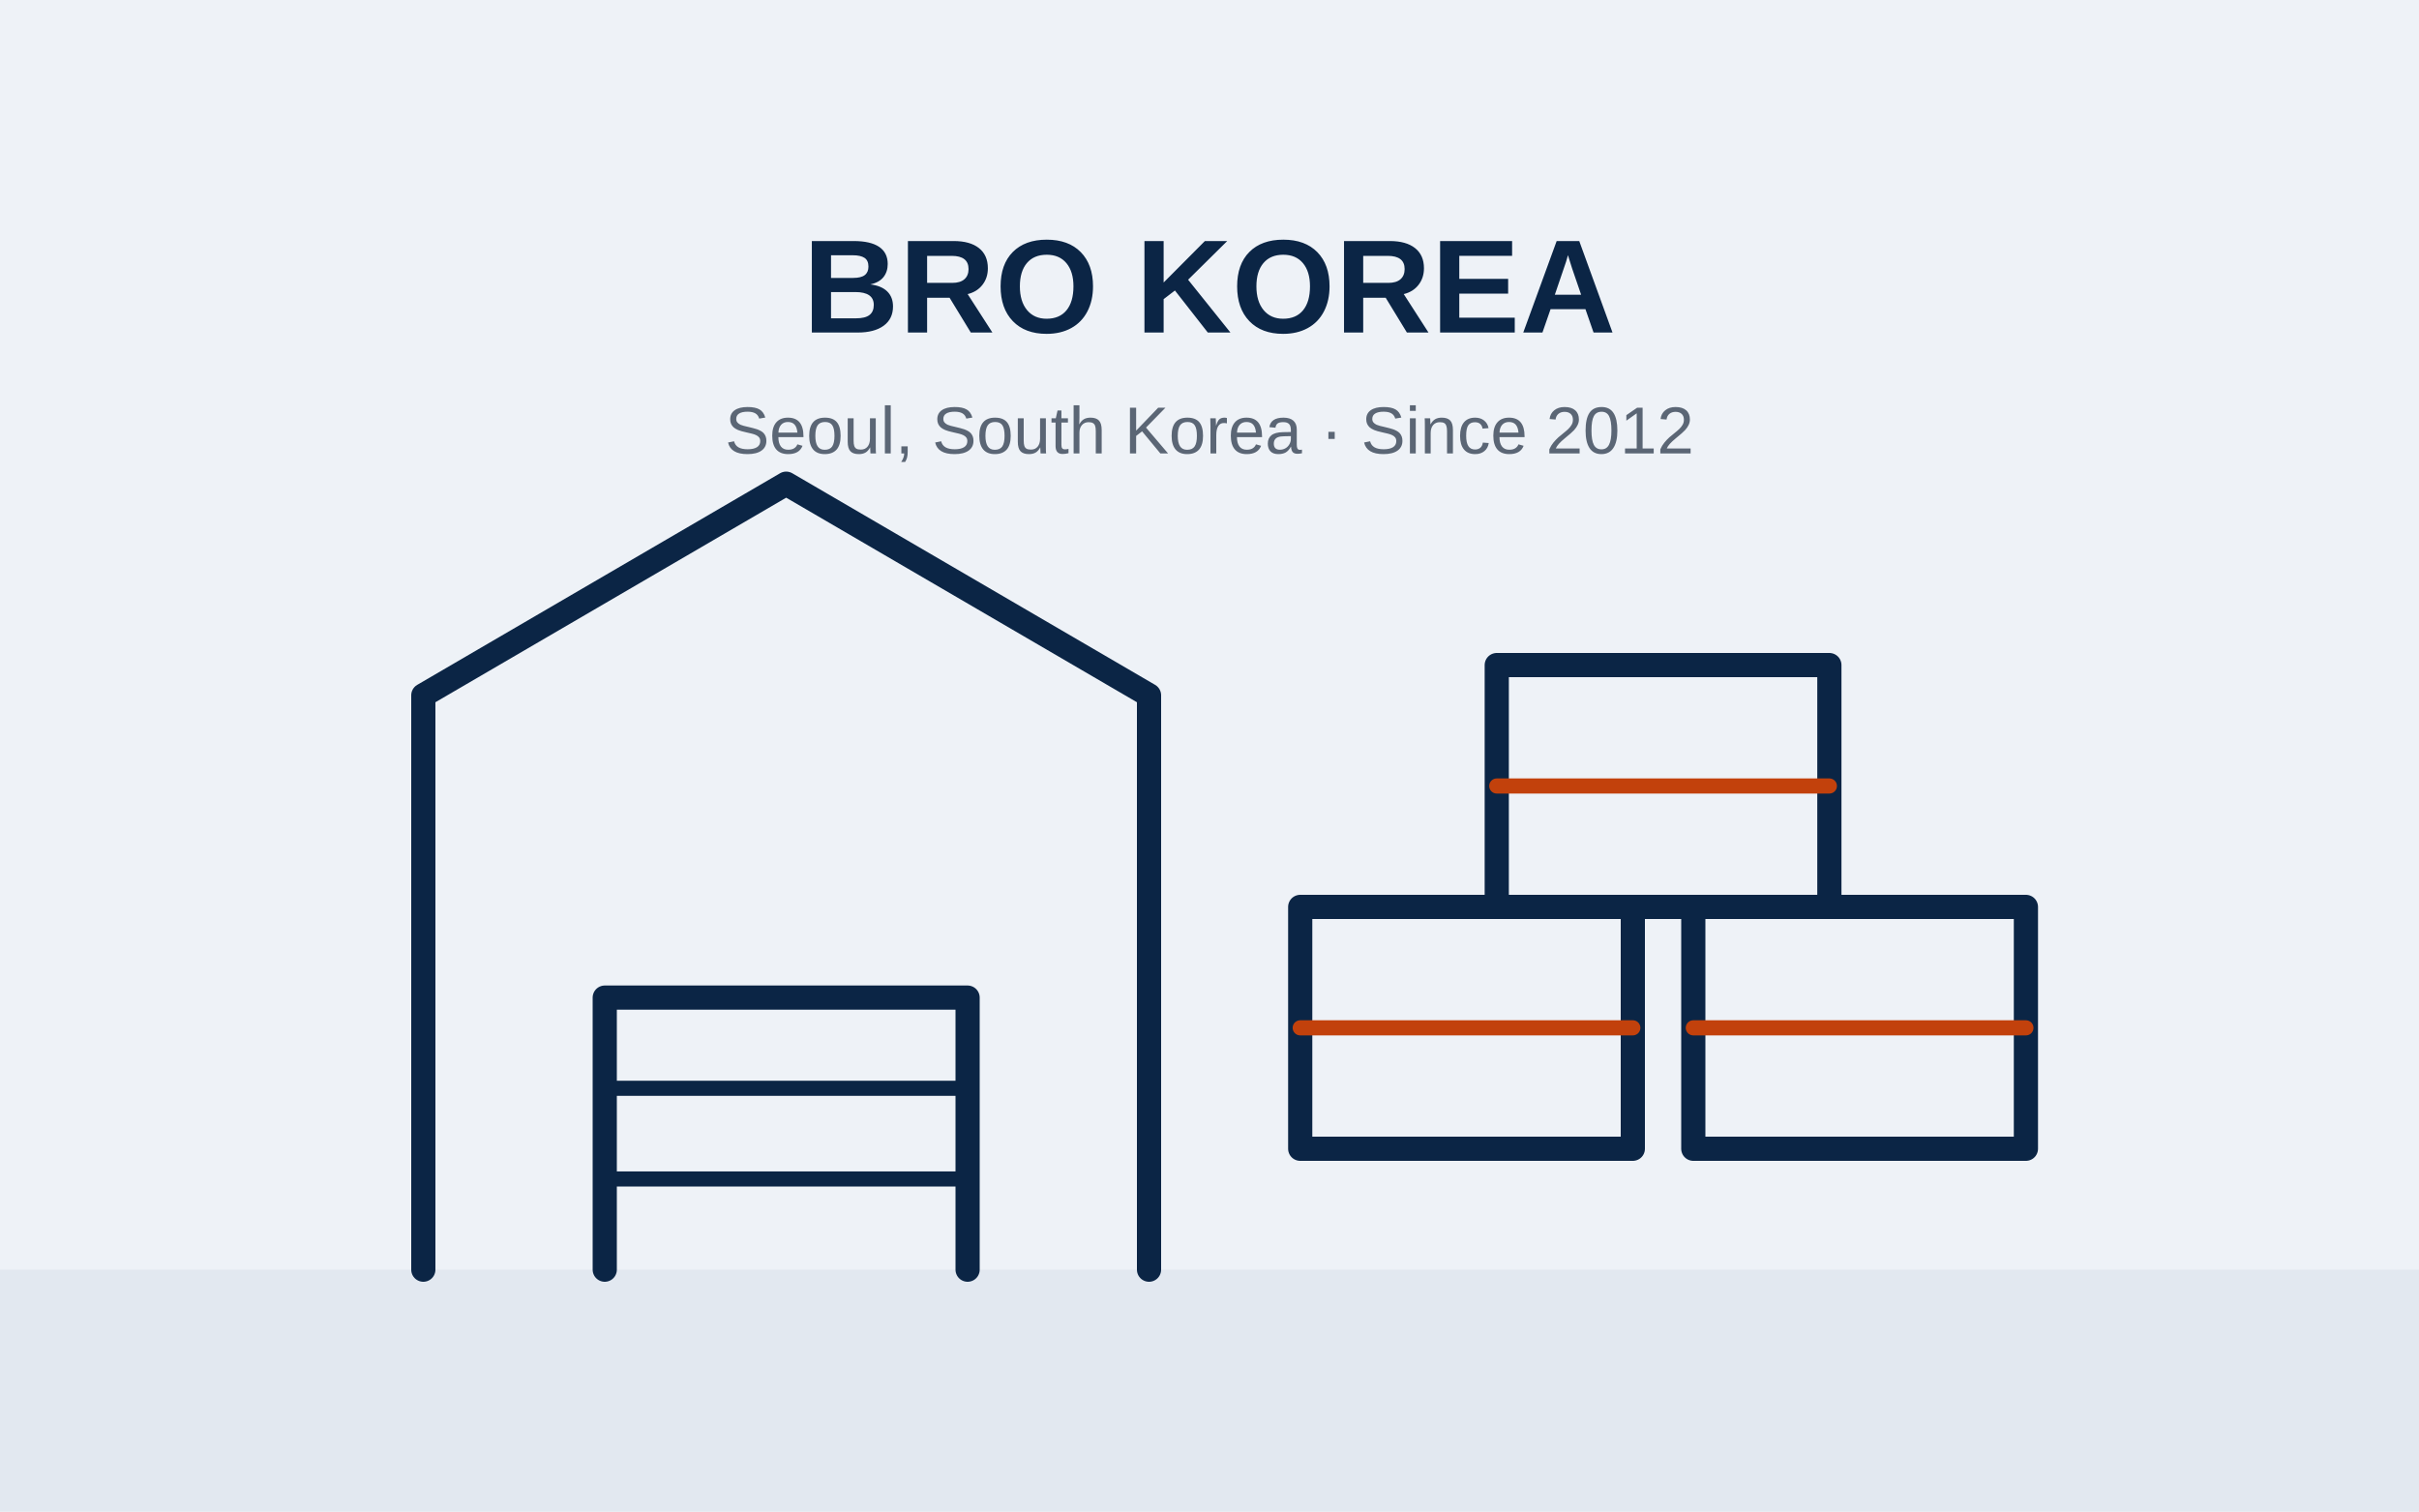
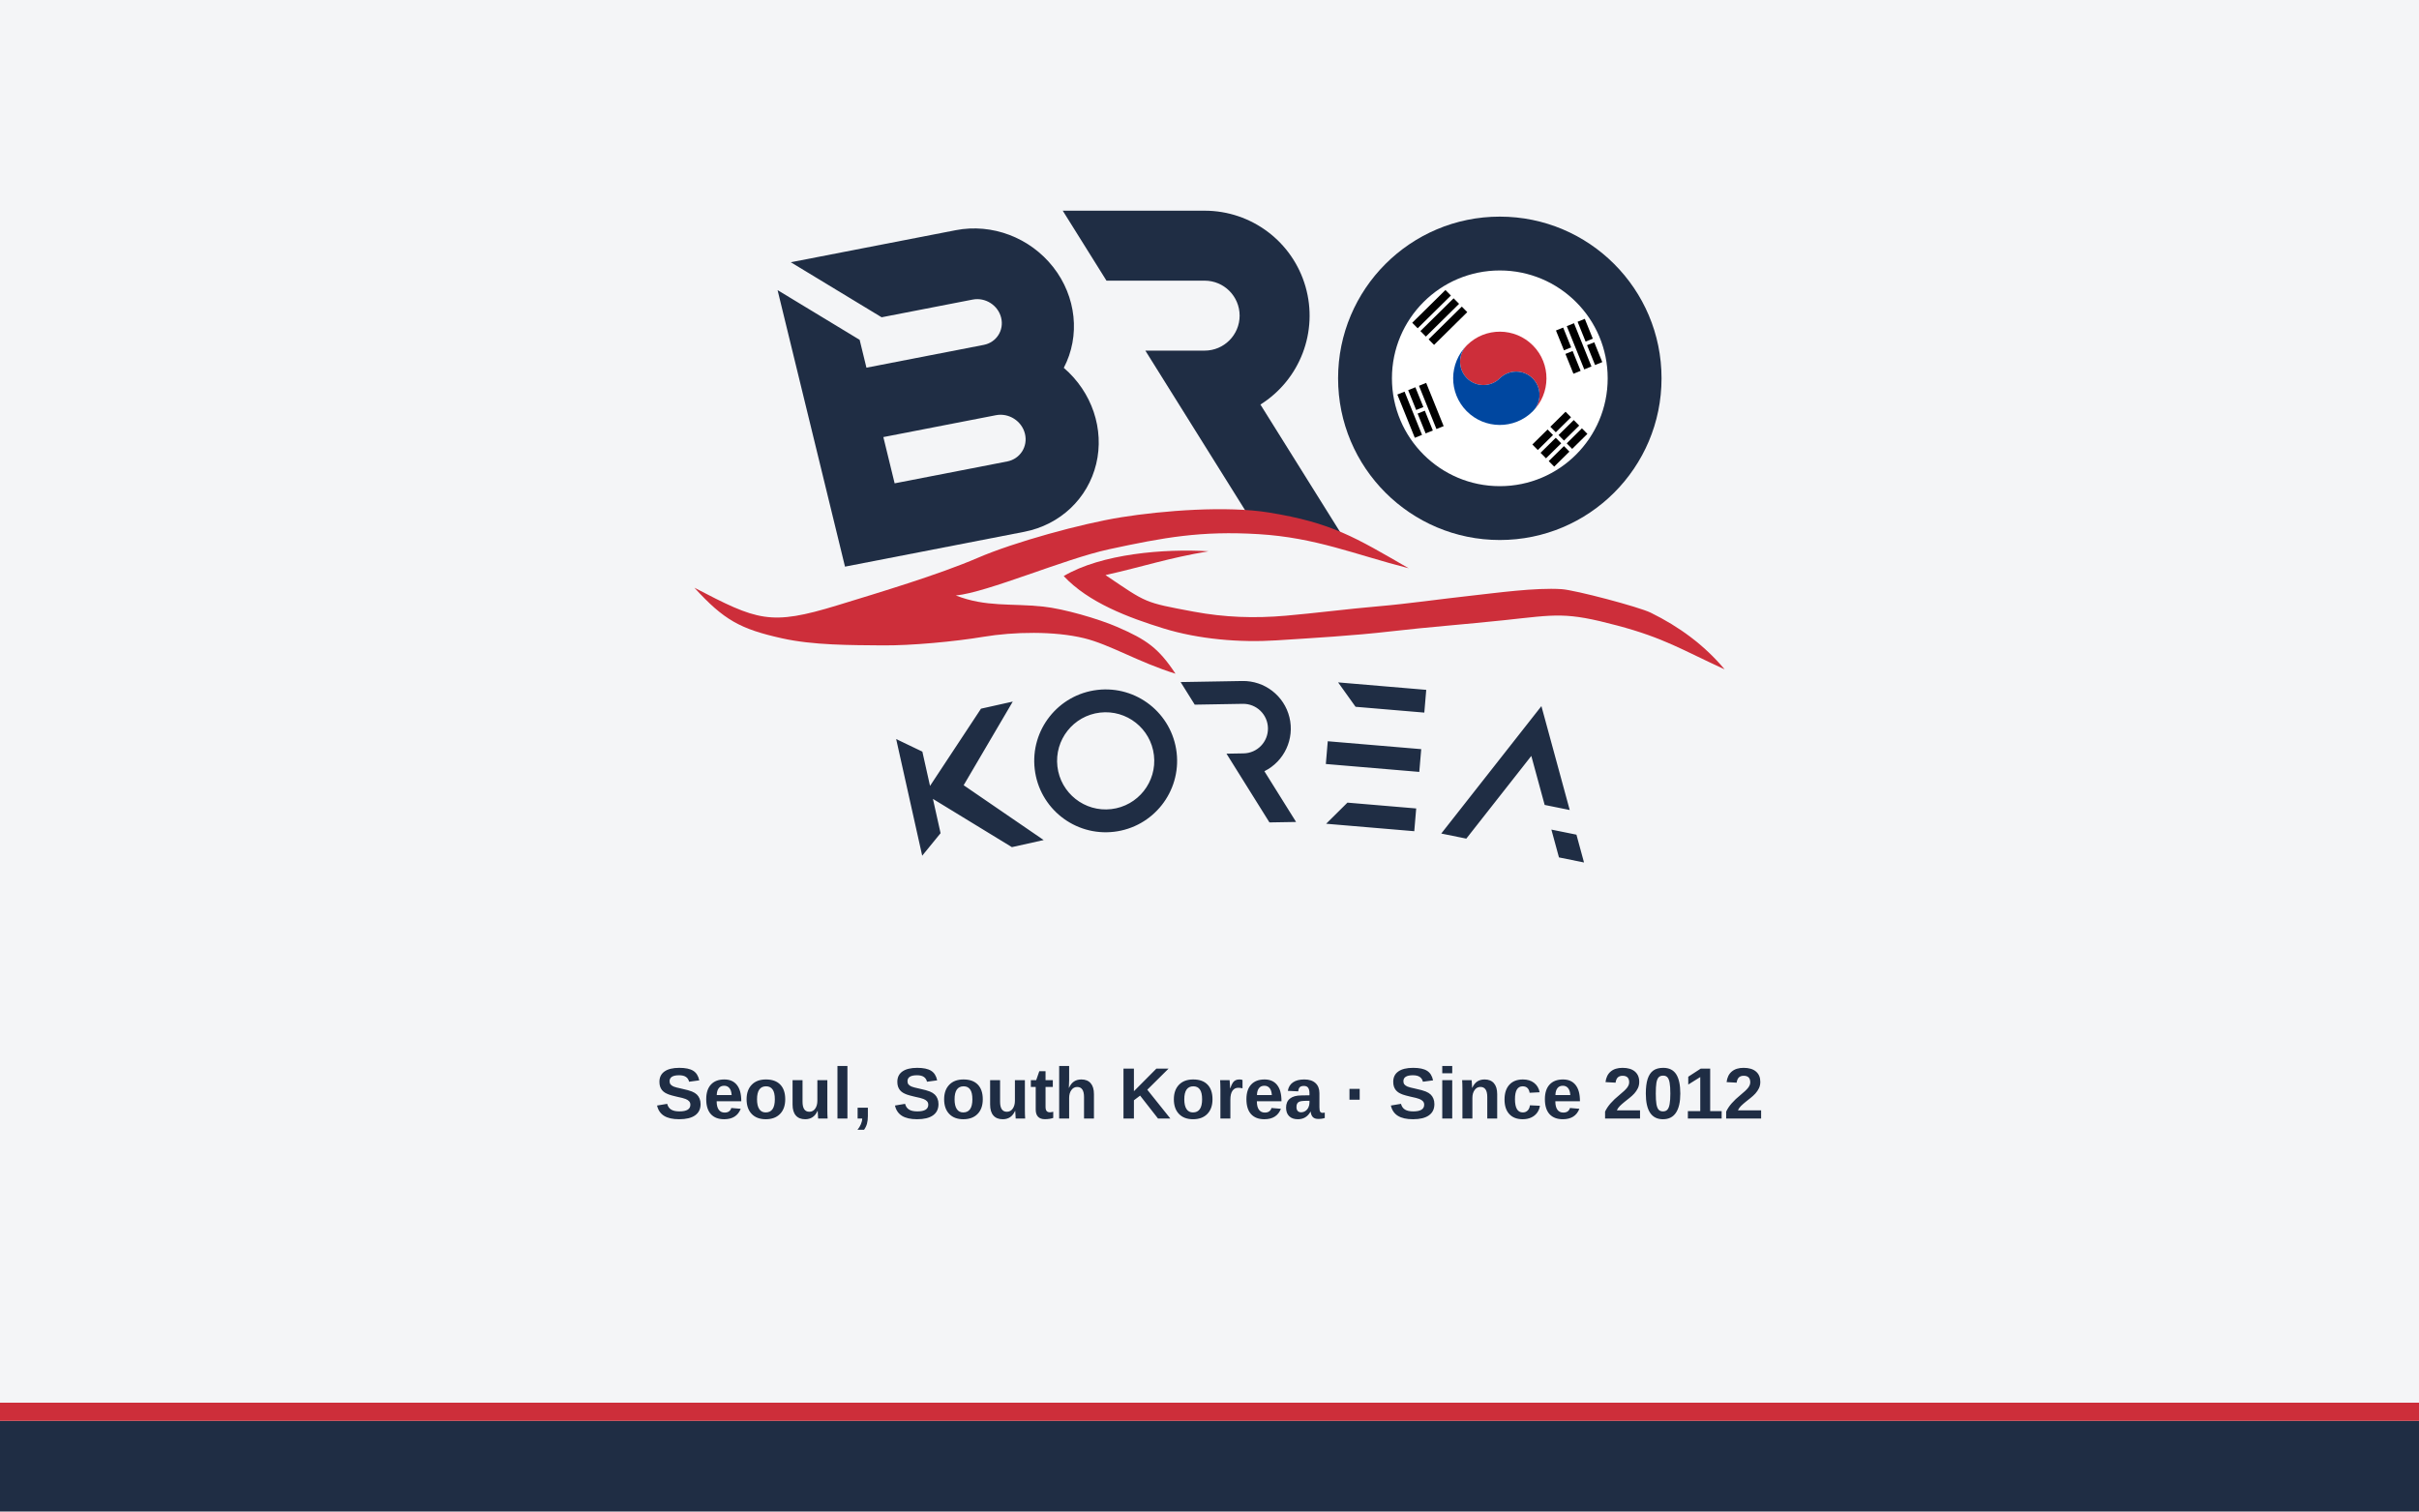
<svg xmlns="http://www.w3.org/2000/svg" viewBox="0 0 800 500" width="800" height="500" role="img" aria-label="BRO KOREA">
-   <rect width="800" height="500" fill="#eef2f7" />
-   <path d="M0 420h800v80H0z" fill="#e2e8f0" />
-   <g fill="none" stroke="#0b2545" stroke-width="8" stroke-linejoin="round" stroke-linecap="round">
-     <path d="M140 420V230l120-70 120 70v190" />
-     <path d="M200 420v-90h120v90" />
-     <path d="M200 360h120M200 390h120" stroke-width="5" />
-     <rect x="430" y="300" width="110" height="80" />
-     <rect x="560" y="300" width="110" height="80" />
-     <rect x="495" y="220" width="110" height="80" />
-     <path d="M430 340h110M560 340h110M495 260h110" stroke-width="5" stroke="#c2410c" />
-   </g>
-   <text x="400" y="110" text-anchor="middle" font-family="Arial,Helvetica,sans-serif" font-size="44" font-weight="700" fill="#0b2545">BRO KOREA</text>
-   <text x="400" y="150" text-anchor="middle" font-family="Arial,Helvetica,sans-serif" font-size="22" fill="#5b6675">Seoul, South Korea · Since 2012</text>
+   <rect width="800" height="500" fill="#F4F5F7" />
+   <rect y="470" width="800" height="30" fill="#1F2D44" />
+   <rect y="464" width="800" height="6" fill="#CD2E3A" />
+   <svg x="220" y="60" width="360" height="235" viewBox="0 0 1120 730.77">
+     <path fill="#1F2D44" fill-rule="evenodd" d="M129.21,83.05L298.99,50.05C336.25,42.81 375.34,57.62 399.18,88.03C423.02,118.43 427.27,158.89 410.08,191.72C439.1,216.64 452.01,254.89 443.43,290.58C434.84,326.27 406.25,353.3 369.51,360.44L184.97,396.31L115.59,111.72L200.04,162.9L207.03,191.56L327.77,168.09C340.78,165.56 348.78,153.07 345.64,140.2C342.5,127.32 329.41,118.93 316.4,121.46L222.65,139.68ZM224.43,262.97L236.04,310.58L351.87,288.06C365.15,285.48 373.32,272.73 370.12,259.58C366.91,246.44 353.55,237.87 340.27,240.46Z" />
+     <path fill="#1F2D44" d="M409.01,30L555,30C603.15,30 645.48,61.87 658.79,108.14C672.1,154.41 653.18,203.9 612.39,229.49L700.67,370.76L604.16,350.29L494,174L555,174C574.88,174 591,157.88 591,138C591,118.12 574.88,102 555,102L454,102Z" />
+     <path fill="#FFFFFF" d="M969.7,202.5C969.7,263.8 920,313.5 858.7,313.5C797.4,313.5 747.7,263.8 747.7,202.5C747.7,141.2 797.4,91.5 858.7,91.5C920,91.5 969.7,141.2 969.7,202.5Z" />
+     <path fill="#1F2D44" fill-rule="evenodd" d="M1025.1,202.5C1025.1,294.4 950.6,368.9 858.7,368.9C766.8,368.9 692.3,294.4 692.3,202.5C692.3,110.6 766.8,36.1 858.7,36.1C950.6,36.1 1025.1,110.6 1025.1,202.5ZM969.7,202.5C969.7,141.2 920,91.5 858.7,91.5C797.4,91.5 747.7,141.2 747.7,202.5C747.7,263.8 797.4,313.5 858.7,313.5C920,313.5 969.7,263.8 969.7,202.5Z" />
+     <path fill="#CD2E3A" d="M858.7,202.5C849.26,211.81 834.07,211.71 824.76,202.27C815.45,192.83 815.55,177.64 824.99,168.33C843.86,149.71 874.25,149.92 892.87,168.79C911.49,187.66 911.28,218.05 892.41,236.67C901.85,227.36 901.95,212.17 892.64,202.73C883.33,193.29 868.14,193.19 858.7,202.5Z" />
+     <path fill="#0047A0" d="M858.7,202.5C868.14,193.19 883.33,193.29 892.64,202.73C901.95,212.17 901.85,227.36 892.41,236.67C873.54,255.29 843.15,255.08 824.53,236.21C805.91,217.34 806.12,186.95 824.99,168.33C815.55,177.64 815.45,192.83 824.76,202.27C834.07,211.71 849.26,211.81 858.7,202.5Z" />
+     <path fill="#000000" d="M802.75,111.61L808.37,117.3L774.2,151.01L768.58,145.32ZM811.18,120.15L816.79,125.85L782.62,159.55L777,153.86ZM819.6,128.69L825.22,134.39L791.05,168.1L785.43,162.4ZM916.48,153.29L923.89,150.29L932.13,170.69L924.71,173.69ZM926.21,177.39L933.63,174.4L941.87,194.8L934.45,197.79ZM927.6,148.79L935.02,145.8L952.99,190.3L945.58,193.3ZM938.73,144.3L946.15,141.3L954.38,161.7L946.97,164.7ZM948.46,168.41L955.88,165.41L964.12,185.81L956.7,188.81ZM753.28,219.19L760.7,216.19L778.67,260.7L771.25,263.7ZM764.41,214.7L771.82,211.7L780.06,232.1L772.64,235.09ZM774.14,238.8L781.56,235.81L789.8,256.21L782.38,259.2ZM775.53,210.2L782.95,207.21L800.92,251.71L793.51,254.71ZM926.35,236.9L931.97,242.6L916.31,258.05L910.69,252.35ZM907.84,255.16L913.46,260.86L897.8,276.31L892.18,270.61ZM934.78,245.45L940.4,251.14L924.73,266.59L919.12,260.9ZM916.27,263.7L921.89,269.4L906.22,284.85L900.61,279.15ZM943.2,253.99L948.82,259.68L933.16,275.13L927.54,269.44ZM924.69,272.25L930.31,277.94L914.65,293.39L909.03,287.7Z" />
+     <path fill="#1F2D44" d="M237.61,573.75L264.57,586.69L283.31,670.62L264.4,693.8ZM324.9,542.49L357.59,535.19L307.05,621.27L389.39,677.69L356.69,684.98L270.69,632.44L269.39,626.61ZM526.18,587.66C530.88,627.98 502.02,664.48 461.7,669.18C421.38,673.89 384.88,645.02 380.17,604.71C375.46,564.39 404.33,527.88 444.65,523.18C484.97,518.47 521.47,547.34 526.18,587.66ZM502.83,590.38C499.63,562.95 474.8,543.32 447.37,546.52C419.95,549.72 400.31,574.55 403.51,601.98C406.71,629.41 431.54,649.05 458.97,645.84C486.4,642.64 506.04,617.81 502.83,590.38ZM530.29,515.1L593.8,514C616.7,513.61 636.81,529.12 642.25,551.37C647.68,573.61 636.98,596.66 616.48,606.86L649.09,659.07L621.68,659.54L577.49,588.8L595.09,588.49C609.17,588.25 620.39,576.64 620.14,562.55C619.9,548.47 608.29,537.26 594.21,537.5L544.81,538.35ZM692.33,515.43L783,523.11L781.02,546.53L710.27,540.54ZM681.68,576L777.84,584.14L775.85,607.56L679.7,599.42ZM701.92,639.18L772.67,645.17L770.69,668.59L680.01,660.91ZM901.5,539.85L930.63,646.77L904.85,641.55L891.11,591.11L824.23,676.22L798.45,670.99ZM911.76,666.93L937.54,672.15L945.34,700.77L919.56,695.55Z" />
+     <path fill="#CD2E3A" d="M30,418C60.4,451.28 77.17,460.53 120.22,470.09C152.38,477.24 190.31,477.06 223.45,477.36C253.09,477.63 297.84,473.45 327.26,468.53C358.45,463.32 400.3,462.46 431.06,469.98C457.47,476.43 487.2,494.76 525,506.5C507.68,480.21 495.47,471.6 465.31,458.48C445.73,449.96 409.99,439.66 388.97,437.43C355.61,433.88 330.25,438.16 299,426C331.61,422.8 410.93,388.31 456.44,378.48C513.4,366.17 551.42,359.31 610.38,362.87C669.38,366.42 709.16,383.69 765,398C709.82,366.18 686.17,351.18 620.99,340.59C577.82,333.57 512.43,338.54 468.94,345.53C428.28,352.06 359.24,371 321.79,387.17C281.36,404.62 219.96,422.98 177.16,436.11C107.66,457.43 94.94,451.81 30,418Z" />
+     <path fill="#CD2E3A" d="M410,406C435.45,433.34 476.78,448.79 512.56,459.85C548.75,471.04 591.18,474.62 628.85,472.18C667.64,469.67 707.76,467.42 746.26,462.96C784.81,458.48 824.77,455.54 863.31,451.41C917.22,445.64 926.24,442.72 979.57,456.93C1027.98,469.83 1046.17,481.94 1090,502C1068.9,476.79 1043.03,457.98 1014.01,443.72C1001.76,437.7 936.07,420.35 922.28,419.48C895.01,417.74 855.57,423.32 827.85,426.36C796.73,429.77 764.37,434.5 733.28,437.17C702.34,439.82 669.9,444.07 638.36,446.82C606.17,449.62 575.45,448.56 543.7,442.63C492.18,433.01 495.82,433.89 453,405C492.78,396.02 517.49,387.45 559,380.5C513.55,377.66 448.79,383.04 410,406Z" />
+   </svg>
+   <text x="400" y="370" text-anchor="middle" font-family="Montserrat,Arial,Helvetica,sans-serif" font-size="24" font-weight="600" fill="#1F2D44">Seoul, South Korea · Since 2012</text>
</svg>
